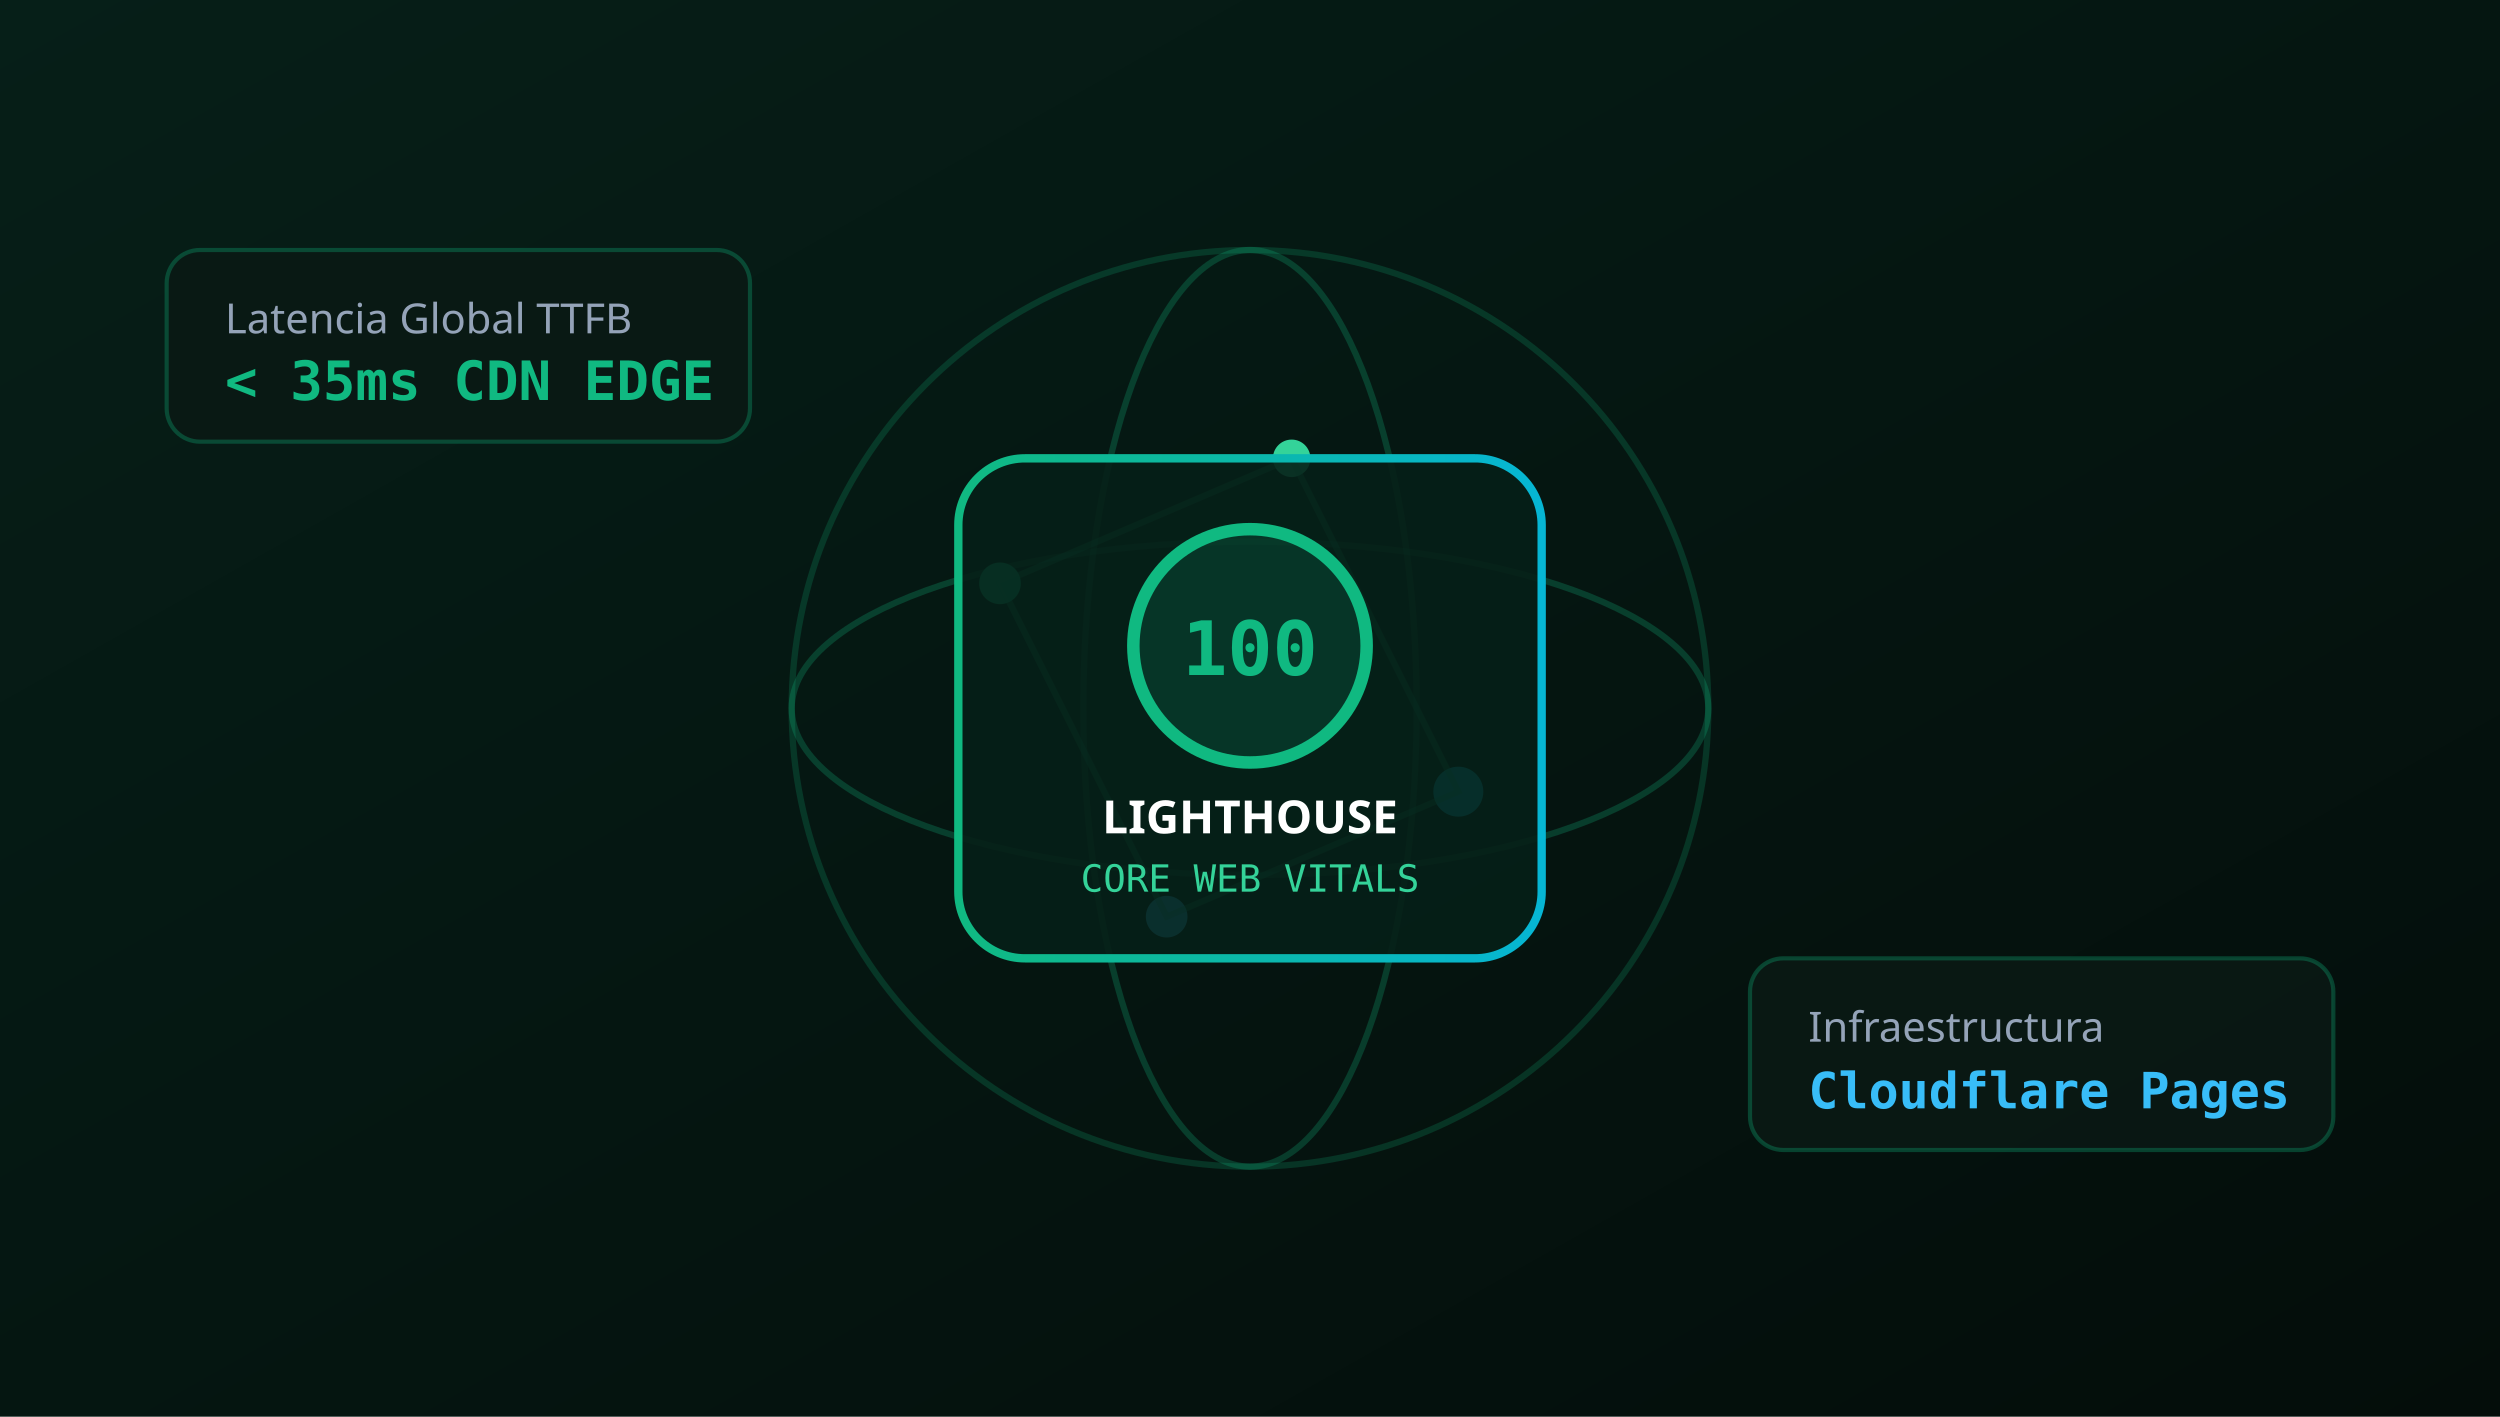
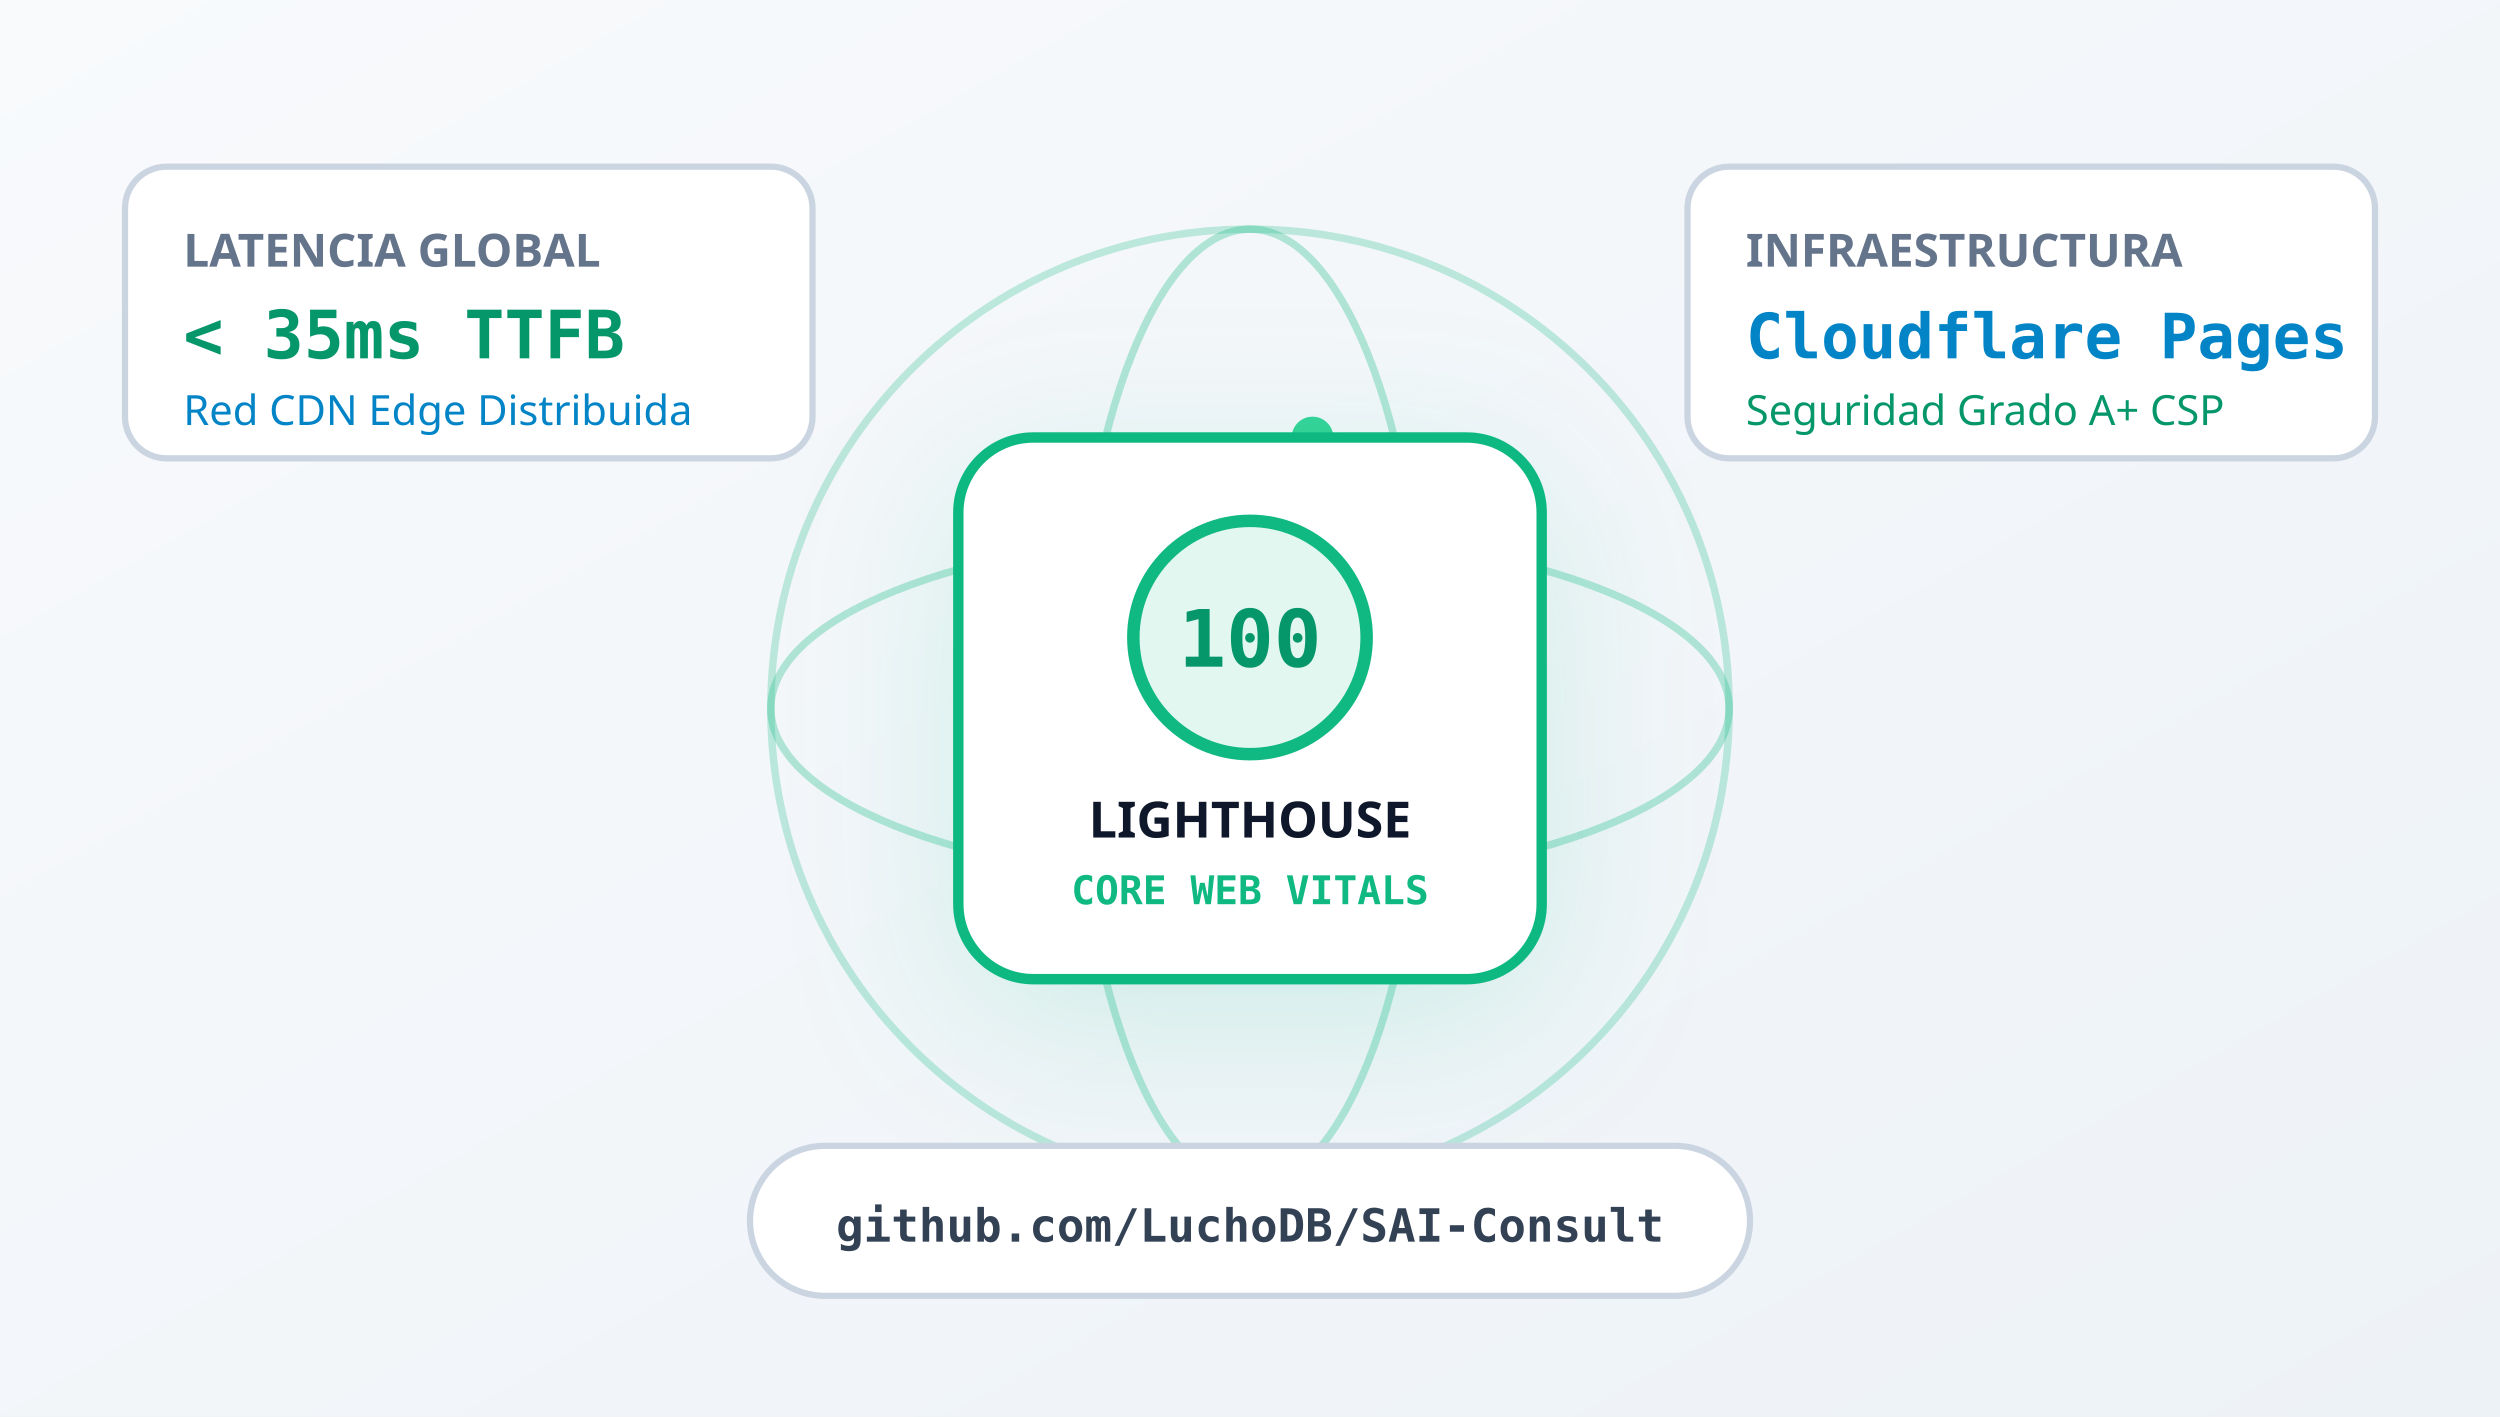
<svg xmlns="http://www.w3.org/2000/svg" viewBox="0 0 600 340" width="100%" height="100%">
  <defs>
-     <linearGradient id="saiBg" x1="0%" y1="0%" x2="100%" y2="100%">
-       <stop offset="0%" stop-color="#061f18" />
-       <stop offset="100%" stop-color="#040d0a" />
+     <linearGradient id="consultLightBg" x1="0%" y1="0%" x2="100%" y2="100%">
+       <stop offset="0%" stop-color="#f8fafc" />
+       <stop offset="100%" stop-color="#edf2f7" />
    </linearGradient>
-     <linearGradient id="emeraldTeal" x1="0%" y1="0%" x2="100%" y2="0%">
+     <linearGradient id="emeraldGrad" x1="0%" y1="0%" x2="100%" y2="0%">
      <stop offset="0%" stop-color="#10b981" />
-       <stop offset="100%" stop-color="#06b6d4" />
+       <stop offset="100%" stop-color="#0284c7" />
    </linearGradient>
  </defs>
-   <rect width="600" height="340" fill="url(#saiBg)" />
+   <rect width="600" height="340" fill="url(#consultLightBg)" />
  <g transform="translate(300, 170)">
-     <circle cx="0" cy="0" r="110" fill="none" stroke="rgba(16, 185, 129, 0.2)" stroke-width="1.5" />
-     <ellipse cx="0" cy="0" rx="110" ry="40" fill="none" stroke="rgba(16, 185, 129, 0.25)" stroke-width="1.5" />
-     <ellipse cx="0" cy="0" rx="40" ry="110" fill="none" stroke="rgba(16, 185, 129, 0.25)" stroke-width="1.5" />
-     <circle cx="-60" cy="-30" r="5" fill="#10b981" />
-     <circle cx="50" cy="20" r="6" fill="#06b6d4" />
-     <circle cx="10" cy="-60" r="4.5" fill="#34d399" />
-     <circle cx="-20" cy="50" r="5" fill="#38bdf8" />
-     <path d="M-60 -30 L10 -60 L50 20 L-20 50 Z" stroke="rgba(16, 185, 129, 0.4)" stroke-width="1.5" fill="rgba(16, 185, 129, 0.05)" />
+     <circle cx="0" cy="0" r="115" fill="none" stroke="rgba(16, 185, 129, 0.25)" stroke-width="1.8" />
+     <ellipse cx="0" cy="0" rx="115" ry="42" fill="none" stroke="rgba(16, 185, 129, 0.3)" stroke-width="1.8" />
+     <ellipse cx="0" cy="0" rx="42" ry="115" fill="none" stroke="rgba(16, 185, 129, 0.3)" stroke-width="1.8" />
+     <circle cx="-65" cy="-35" r="6" fill="#10b981" />
+     <circle cx="55" cy="25" r="7" fill="#0284c7" />
+     <circle cx="15" cy="-65" r="5" fill="#34d399" />
+     <circle cx="-25" cy="55" r="5.5" fill="#38bdf8" />
+     <path d="M-65 -35 L15 -65 L55 25 L-25 55 Z" stroke="rgba(16, 185, 129, 0.45)" stroke-width="1.8" fill="rgba(16, 185, 129, 0.06)" />
  </g>
-   <g transform="translate(230, 110)">
-     <rect width="140" height="120" rx="16" fill="rgba(6, 31, 24, 0.9)" stroke="url(#emeraldTeal)" stroke-width="2" />
-     <circle cx="70" cy="45" r="28" fill="rgba(16, 185, 129, 0.15)" stroke="#10b981" stroke-width="3" />
-     <text x="70" y="52" font-family="'JetBrains Mono', monospace" font-size="18" font-weight="900" fill="#10b981" text-anchor="middle">100</text>
-     <text x="70" y="90" font-family="'Outfit', sans-serif" font-size="11" font-weight="700" fill="#ffffff" text-anchor="middle">LIGHTHOUSE</text>
-     <text x="70" y="104" font-family="'JetBrains Mono', monospace" font-size="9" fill="#34d399" text-anchor="middle">CORE WEB VITALS</text>
+   <g transform="translate(230, 105)">
+     <rect width="140" height="130" rx="18" fill="#ffffff" stroke="#10b981" stroke-width="2.5" filter="drop-shadow(0 10px 20px rgba(16, 185, 129, 0.15))" />
+     <circle cx="70" cy="48" r="28" fill="rgba(16, 185, 129, 0.12)" stroke="#10b981" stroke-width="3" />
+     <text x="70" y="55" font-family="'JetBrains Mono', monospace" font-size="19" font-weight="900" fill="#059669" text-anchor="middle">100</text>
+     <text x="70" y="96" font-family="'Outfit', sans-serif" font-size="12" font-weight="800" fill="#0f172a" text-anchor="middle">LIGHTHOUSE</text>
+     <text x="70" y="112" font-family="'JetBrains Mono', monospace" font-size="9.5" font-weight="700" fill="#10b981" text-anchor="middle">CORE WEB VITALS</text>
  </g>
-   <g transform="translate(40, 60)">
-     <rect width="140" height="46" rx="8" fill="rgba(10, 25, 20, 0.85)" stroke="rgba(16, 185, 129, 0.3)" />
-     <text x="14" y="20" font-family="'Outfit', sans-serif" font-size="10" fill="#94a3b8">Latencia Global TTFB</text>
-     <text x="14" y="36" font-family="'JetBrains Mono', monospace" font-size="13" font-weight="700" fill="#10b981">&lt; 35ms CDN EDGE</text>
+   <g transform="translate(30, 40)">
+     <rect width="165" height="70" rx="10" fill="#ffffff" stroke="#cbd5e1" stroke-width="1.5" />
+     <text x="14" y="24" font-family="'Outfit', sans-serif" font-size="11" font-weight="700" fill="#64748b">LATENCIA GLOBAL</text>
+     <text x="14" y="46" font-family="'JetBrains Mono', monospace" font-size="16" font-weight="800" fill="#059669">&lt; 35ms TTFB</text>
+     <text x="14" y="62" font-family="'Outfit', sans-serif" font-size="10" fill="#0284c7">Red CDN Edge Distribuida</text>
  </g>
-   <g transform="translate(420, 230)">
-     <rect width="140" height="46" rx="8" fill="rgba(10, 25, 20, 0.85)" stroke="rgba(16, 185, 129, 0.3)" />
-     <text x="14" y="20" font-family="'Outfit', sans-serif" font-size="10" fill="#94a3b8">Infraestructura</text>
-     <text x="14" y="36" font-family="'JetBrains Mono', monospace" font-size="12" font-weight="700" fill="#38bdf8">Cloudflare Pages</text>
+   <g transform="translate(405, 40)">
+     <rect width="165" height="70" rx="10" fill="#ffffff" stroke="#cbd5e1" stroke-width="1.5" />
+     <text x="14" y="24" font-family="'Outfit', sans-serif" font-size="11" font-weight="700" fill="#64748b">INFRAESTRUCTURA</text>
+     <text x="14" y="46" font-family="'JetBrains Mono', monospace" font-size="15" font-weight="800" fill="#0284c7">Cloudflare Pages</text>
+     <text x="14" y="62" font-family="'Outfit', sans-serif" font-size="10" fill="#059669">Seguridad Grado A+ CSP</text>
+   </g>
+   <g transform="translate(180, 275)">
+     <rect width="240" height="36" rx="18" fill="#ffffff" stroke="#cbd5e1" stroke-width="1.5" />
+     <text x="120" y="23" font-family="'JetBrains Mono', monospace" font-size="11" font-weight="700" fill="#334155" text-anchor="middle">github.com/LuchoDB/SAI-Consult</text>
  </g>
</svg>
